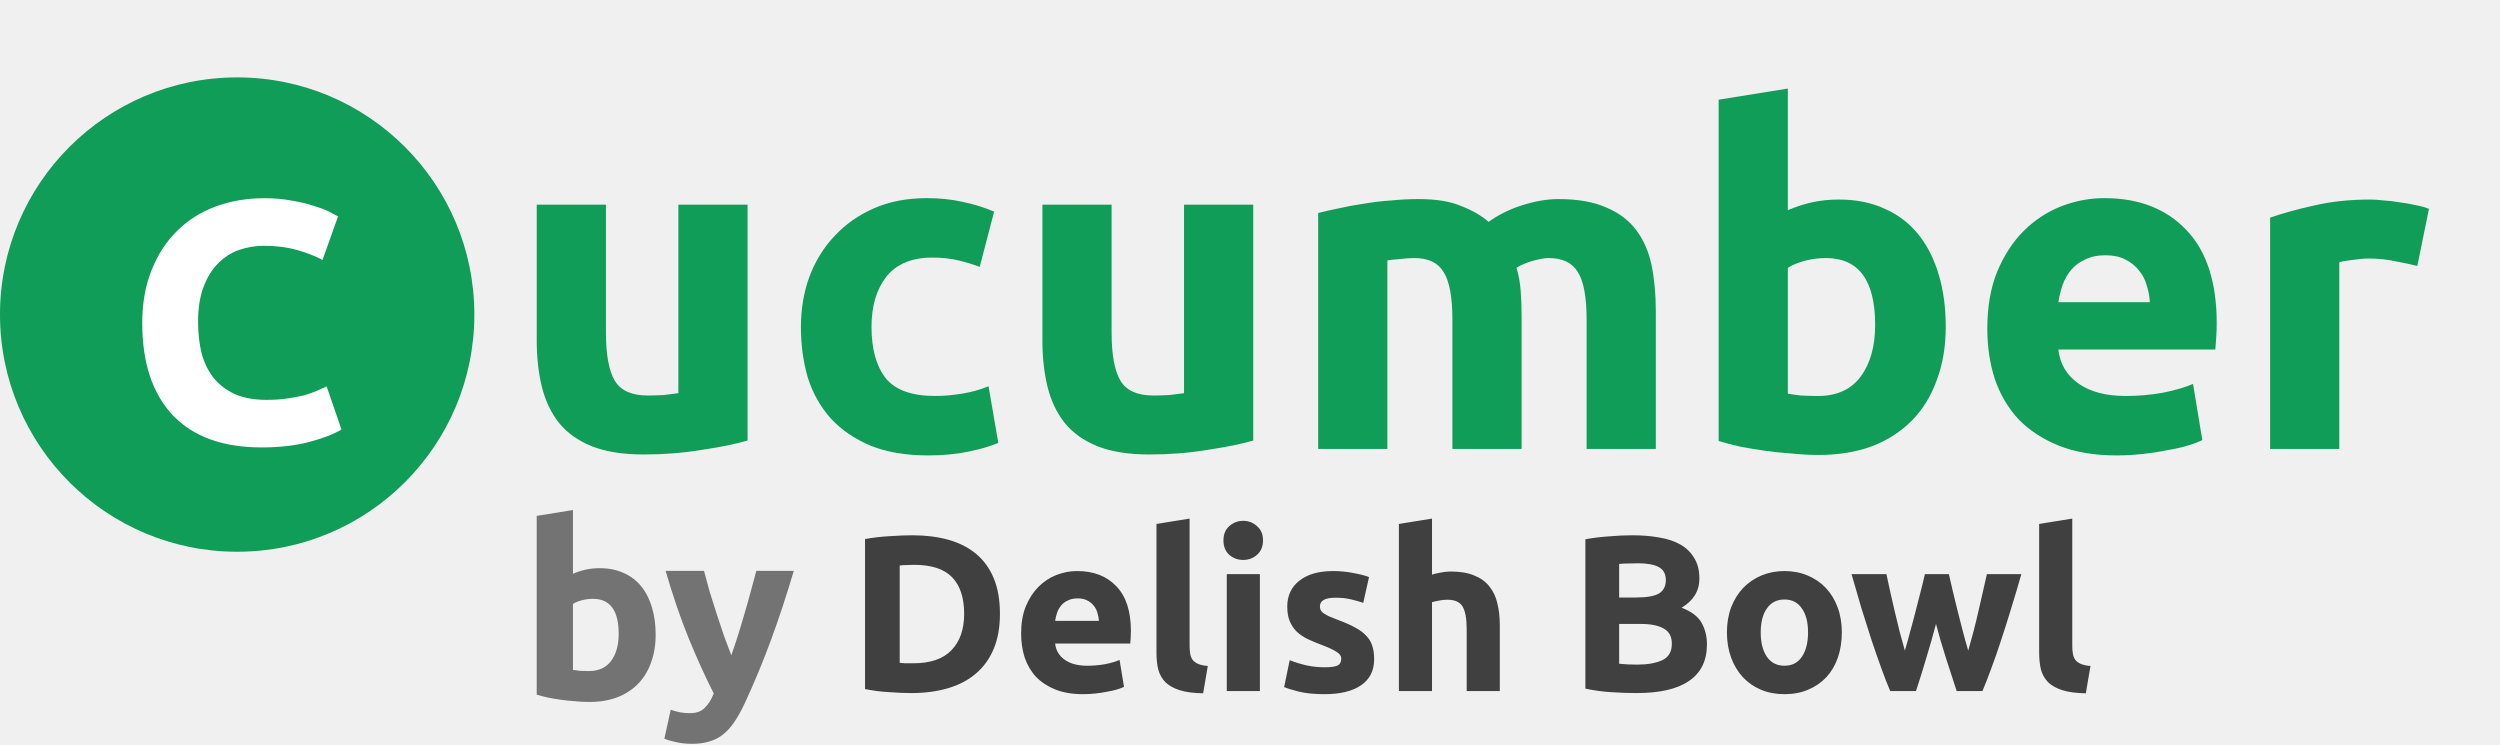
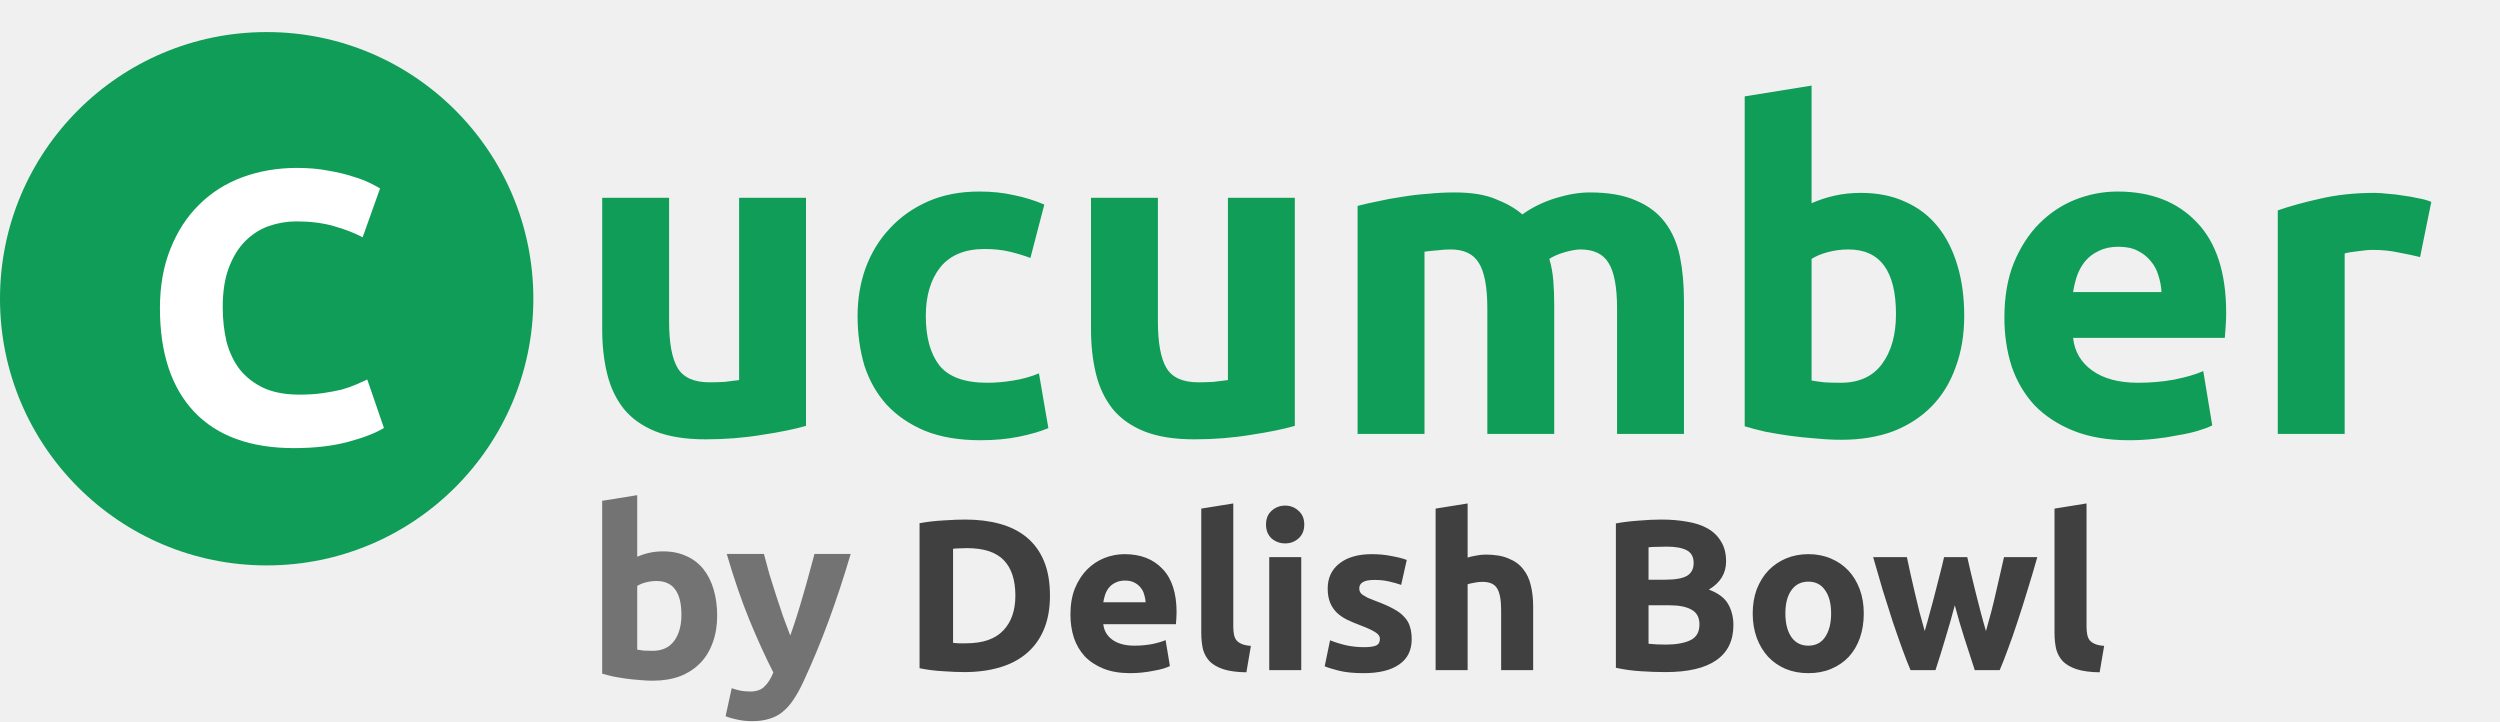
- <svg xmlns="http://www.w3.org/2000/svg" width="2261" height="673" viewBox="0 0 2261 673" fill="none">
-   <path d="M429 284.5C429 402.965 332.965 499 214.5 499C96.035 499 0 402.965 0 284.5C0 166.035 96.035 70 214.5 70C332.965 70 429 166.035 429 284.5Z" fill="#0F9D58" />
-   <path d="M236.505 404.65C201.384 404.65 174.575 394.882 156.079 375.347C137.791 355.812 128.647 328.068 128.647 292.115C128.647 274.243 131.452 258.344 137.063 244.42C142.675 230.289 150.364 218.443 160.131 208.883C169.899 199.116 181.537 191.738 195.045 186.75C208.553 181.763 223.205 179.269 238.999 179.269C248.143 179.269 256.456 179.996 263.938 181.451C271.419 182.698 277.965 184.257 283.577 186.127C289.188 187.789 293.864 189.556 297.604 191.426C301.345 193.297 304.047 194.751 305.709 195.791L291.682 235.069C285.031 231.536 277.238 228.522 268.302 226.028C259.573 223.534 249.598 222.288 238.376 222.288C230.894 222.288 223.517 223.534 216.243 226.028C209.177 228.522 202.838 232.575 197.227 238.186C191.824 243.589 187.46 250.655 184.135 259.383C180.81 268.112 179.147 278.711 179.147 291.18C179.147 301.155 180.186 310.507 182.264 319.236C184.55 327.756 188.083 335.134 192.863 341.368C197.851 347.603 204.293 352.591 212.19 356.332C220.087 359.864 229.647 361.631 240.87 361.631C247.935 361.631 254.274 361.215 259.885 360.384C265.496 359.553 270.484 358.618 274.848 357.578C279.212 356.332 283.057 354.981 286.382 353.526C289.707 352.071 292.721 350.72 295.422 349.473L308.827 388.44C301.969 392.596 292.305 396.337 279.836 399.662C267.367 402.987 252.923 404.65 236.505 404.65Z" fill="white" />
-   <path d="M676.103 398.44C665.463 401.52 651.743 404.32 634.943 406.84C618.143 409.64 600.503 411.04 582.023 411.04C563.263 411.04 547.583 408.52 534.983 403.48C522.663 398.44 512.863 391.44 505.583 382.48C498.303 373.24 493.123 362.32 490.043 349.72C486.963 337.12 485.423 323.26 485.423 308.14V185.08H548.003V300.58C548.003 320.74 550.663 335.3 555.983 344.26C561.303 353.22 571.243 357.7 585.803 357.7C590.283 357.7 595.043 357.56 600.083 357.28C605.123 356.72 609.603 356.16 613.523 355.6V185.08H676.103V398.44ZM724.347 295.54C724.347 279.58 726.867 264.6 731.907 250.6C737.227 236.32 744.787 224 754.587 213.64C764.387 203 776.287 194.6 790.287 188.44C804.287 182.28 820.247 179.2 838.167 179.2C849.927 179.2 860.707 180.32 870.507 182.56C880.307 184.52 889.827 187.46 899.067 191.38L886.047 241.36C880.167 239.12 873.727 237.16 866.727 235.48C859.727 233.8 851.887 232.96 843.207 232.96C824.727 232.96 810.867 238.7 801.627 250.18C792.667 261.66 788.187 276.78 788.187 295.54C788.187 315.42 792.387 330.82 800.787 341.74C809.467 352.66 824.447 358.12 845.727 358.12C853.287 358.12 861.407 357.42 870.087 356.02C878.767 354.62 886.747 352.38 894.027 349.3L902.847 400.54C895.567 403.62 886.467 406.28 875.547 408.52C864.627 410.76 852.587 411.88 839.427 411.88C819.267 411.88 801.907 408.94 787.347 403.06C772.787 396.9 760.747 388.64 751.227 378.28C741.987 367.92 735.127 355.74 730.647 341.74C726.447 327.46 724.347 312.06 724.347 295.54ZM1133.43 398.44C1122.79 401.52 1109.07 404.32 1092.27 406.84C1075.47 409.64 1057.83 411.04 1039.35 411.04C1020.59 411.04 1004.91 408.52 992.307 403.48C979.987 398.44 970.187 391.44 962.907 382.48C955.627 373.24 950.447 362.32 947.367 349.72C944.287 337.12 942.747 323.26 942.747 308.14V185.08H1005.33V300.58C1005.33 320.74 1007.99 335.3 1013.31 344.26C1018.63 353.22 1028.57 357.7 1043.13 357.7C1047.61 357.7 1052.37 357.56 1057.41 357.28C1062.45 356.72 1066.93 356.16 1070.85 355.6V185.08H1133.43V398.44ZM1313.55 288.82C1313.55 268.66 1310.89 254.38 1305.57 245.98C1300.53 237.58 1291.71 233.38 1279.11 233.38C1275.19 233.38 1271.13 233.66 1266.93 234.22C1262.73 234.5 1258.67 234.92 1254.75 235.48V406H1192.17V192.64C1197.49 191.24 1203.65 189.84 1210.65 188.44C1217.93 186.76 1225.49 185.36 1233.33 184.24C1241.45 182.84 1249.71 181.86 1258.11 181.3C1266.51 180.46 1274.77 180.04 1282.89 180.04C1298.85 180.04 1311.73 182.14 1321.53 186.34C1331.61 190.26 1339.87 195.02 1346.31 200.62C1355.27 194.18 1365.49 189.14 1376.97 185.5C1388.73 181.86 1399.51 180.04 1409.31 180.04C1426.95 180.04 1441.37 182.56 1452.57 187.6C1464.05 192.36 1473.15 199.22 1479.87 208.18C1486.59 217.14 1491.21 227.78 1493.73 240.1C1496.25 252.42 1497.51 266.14 1497.51 281.26V406H1434.93V288.82C1434.93 268.66 1432.27 254.38 1426.95 245.98C1421.91 237.58 1413.09 233.38 1400.49 233.38C1397.13 233.38 1392.37 234.22 1386.21 235.9C1380.33 237.58 1375.43 239.68 1371.51 242.2C1373.47 248.64 1374.73 255.5 1375.29 262.78C1375.85 269.78 1376.13 277.34 1376.13 285.46V406H1313.55V288.82ZM1695.88 293.86C1695.88 253.54 1681.04 233.38 1651.36 233.38C1644.92 233.38 1638.48 234.22 1632.04 235.9C1625.88 237.58 1620.84 239.68 1616.92 242.2V356.02C1620 356.58 1623.92 357.14 1628.68 357.7C1633.44 357.98 1638.62 358.12 1644.22 358.12C1661.3 358.12 1674.18 352.24 1682.86 340.48C1691.54 328.72 1695.88 313.18 1695.88 293.86ZM1759.72 295.54C1759.72 313.18 1757.06 329.14 1751.74 343.42C1746.7 357.7 1739.28 369.88 1729.48 379.96C1719.68 390.04 1707.64 397.88 1693.36 403.48C1679.08 408.8 1662.84 411.46 1644.64 411.46C1637.08 411.46 1629.1 411.04 1620.7 410.2C1612.58 409.64 1604.46 408.8 1596.34 407.68C1588.5 406.56 1580.94 405.3 1573.66 403.9C1566.38 402.22 1559.94 400.54 1554.34 398.86V90.16L1616.92 80.08V190.12C1623.92 187.04 1631.2 184.66 1638.76 182.98C1646.32 181.3 1654.44 180.46 1663.12 180.46C1678.8 180.46 1692.66 183.26 1704.7 188.86C1716.74 194.18 1726.82 201.88 1734.94 211.96C1743.06 222.04 1749.22 234.22 1753.42 248.5C1757.62 262.5 1759.72 278.18 1759.72 295.54ZM1797.32 297.22C1797.32 277.62 1800.26 260.54 1806.14 245.98C1812.3 231.14 1820.28 218.82 1830.08 209.02C1839.88 199.22 1851.08 191.8 1863.68 186.76C1876.56 181.72 1889.72 179.2 1903.16 179.2C1934.52 179.2 1959.3 188.86 1977.5 208.18C1995.7 227.22 2004.8 255.36 2004.8 292.6C2004.8 296.24 2004.66 300.3 2004.38 304.78C2004.1 308.98 2003.82 312.76 2003.54 316.12H1861.58C1862.98 329 1869 339.22 1879.64 346.78C1890.28 354.34 1904.56 358.12 1922.48 358.12C1933.96 358.12 1945.16 357.14 1956.08 355.18C1967.28 352.94 1976.38 350.28 1983.38 347.2L1991.78 398.02C1988.42 399.7 1983.94 401.38 1978.34 403.06C1972.74 404.74 1966.44 406.14 1959.44 407.26C1952.72 408.66 1945.44 409.78 1937.6 410.62C1929.76 411.46 1921.92 411.88 1914.08 411.88C1894.2 411.88 1876.84 408.94 1862 403.06C1847.44 397.18 1835.26 389.2 1825.46 379.12C1815.94 368.76 1808.8 356.58 1804.04 342.58C1799.56 328.58 1797.32 313.46 1797.32 297.22ZM1944.32 273.28C1944.04 267.96 1943.06 262.78 1941.38 257.74C1939.98 252.7 1937.6 248.22 1934.24 244.3C1931.16 240.38 1927.1 237.16 1922.06 234.64C1917.3 232.12 1911.28 230.86 1904 230.86C1897 230.86 1890.98 232.12 1885.94 234.64C1880.9 236.88 1876.7 239.96 1873.34 243.88C1869.98 247.8 1867.32 252.42 1865.36 257.74C1863.68 262.78 1862.42 267.96 1861.58 273.28H1944.32ZM2186.23 240.52C2180.63 239.12 2174.05 237.72 2166.49 236.32C2158.93 234.64 2150.81 233.8 2142.13 233.8C2138.21 233.8 2133.45 234.22 2127.85 235.06C2122.53 235.62 2118.47 236.32 2115.67 237.16V406H2053.09V196.84C2064.29 192.92 2077.45 189.28 2092.57 185.92C2107.97 182.28 2125.05 180.46 2143.81 180.46C2147.17 180.46 2151.23 180.74 2155.99 181.3C2160.75 181.58 2165.51 182.14 2170.27 182.98C2175.03 183.54 2179.79 184.38 2184.55 185.5C2189.31 186.34 2193.37 187.46 2196.73 188.86L2186.23 240.52Z" fill="#0F9D58" />
-   <path d="M559.54 573.26C559.54 552.14 551.767 541.58 536.22 541.58C532.847 541.58 529.473 542.02 526.1 542.9C522.873 543.78 520.233 544.88 518.18 546.2V605.82C519.793 606.113 521.847 606.407 524.34 606.7C526.833 606.847 529.547 606.92 532.48 606.92C541.427 606.92 548.173 603.84 552.72 597.68C557.267 591.52 559.54 583.38 559.54 573.26ZM592.98 574.14C592.98 583.38 591.587 591.74 588.8 599.22C586.16 606.7 582.273 613.08 577.14 618.36C572.007 623.64 565.7 627.747 558.22 630.68C550.74 633.467 542.233 634.86 532.7 634.86C528.74 634.86 524.56 634.64 520.16 634.2C515.907 633.907 511.653 633.467 507.4 632.88C503.293 632.293 499.333 631.633 495.52 630.9C491.707 630.02 488.333 629.14 485.4 628.26V466.56L518.18 461.28V518.92C521.847 517.307 525.66 516.06 529.62 515.18C533.58 514.3 537.833 513.86 542.38 513.86C550.593 513.86 557.853 515.327 564.16 518.26C570.467 521.047 575.747 525.08 580 530.36C584.253 535.64 587.48 542.02 589.68 549.5C591.88 556.833 592.98 565.047 592.98 574.14ZM717.906 516.28C711.306 538.573 704.412 559.473 697.226 578.98C690.039 598.487 682.192 617.407 673.686 635.74C670.606 642.34 667.526 647.913 664.446 652.46C661.366 657.153 657.992 660.967 654.326 663.9C650.659 666.98 646.479 669.18 641.786 670.5C637.239 671.967 631.886 672.7 625.726 672.7C620.592 672.7 615.826 672.187 611.426 671.16C607.172 670.28 603.652 669.253 600.866 668.08L606.586 641.9C609.959 643.073 612.966 643.88 615.606 644.32C618.246 644.76 621.032 644.98 623.966 644.98C629.832 644.98 634.306 643.367 637.386 640.14C640.612 637.06 643.326 632.733 645.526 627.16C638.046 612.493 630.566 596.067 623.086 577.88C615.606 559.547 608.566 539.013 601.966 516.28H636.726C638.192 522 639.879 528.233 641.786 534.98C643.839 541.58 645.966 548.327 648.166 555.22C650.366 561.967 652.566 568.567 654.766 575.02C657.112 581.473 659.312 587.34 661.366 592.62C663.272 587.34 665.252 581.473 667.306 575.02C669.359 568.567 671.339 561.967 673.246 555.22C675.299 548.327 677.206 541.58 678.966 534.98C680.872 528.233 682.559 522 684.026 516.28H717.906Z" fill="#737373" />
-   <path d="M813.694 599.473C815.168 599.607 816.843 599.741 818.719 599.875C820.729 599.875 823.074 599.875 825.754 599.875C841.432 599.875 853.023 595.922 860.527 588.016C868.165 580.11 871.984 569.189 871.984 555.253C871.984 540.647 868.366 529.592 861.13 522.088C853.894 514.584 842.437 510.832 826.759 510.832C824.615 510.832 822.404 510.899 820.126 511.033C817.848 511.033 815.704 511.167 813.694 511.435V599.473ZM904.345 555.253C904.345 567.313 902.469 577.832 898.717 586.81C894.965 595.788 889.605 603.225 882.637 609.121C875.803 615.017 867.428 619.439 857.512 622.387C847.596 625.335 836.474 626.809 824.146 626.809C818.518 626.809 811.952 626.541 804.448 626.005C796.944 625.603 789.574 624.665 782.338 623.191V487.516C789.574 486.176 797.078 485.305 804.85 484.903C812.756 484.367 819.523 484.099 825.151 484.099C837.077 484.099 847.864 485.439 857.512 488.119C867.294 490.799 875.669 495.02 882.637 500.782C889.605 506.544 894.965 513.914 898.717 522.892C902.469 531.87 904.345 542.657 904.345 555.253ZM923.501 572.941C923.501 563.561 924.908 555.387 927.722 548.419C930.67 541.317 934.489 535.421 939.179 530.731C943.869 526.041 949.229 522.49 955.259 520.078C961.423 517.666 967.721 516.46 974.153 516.46C989.161 516.46 1001.02 521.083 1009.73 530.329C1018.44 539.441 1022.8 552.908 1022.8 570.73C1022.8 572.472 1022.73 574.415 1022.59 576.559C1022.46 578.569 1022.33 580.378 1022.19 581.986H954.254C954.924 588.15 957.805 593.041 962.897 596.659C967.989 600.277 974.823 602.086 983.399 602.086C988.893 602.086 994.253 601.617 999.479 600.679C1004.84 599.607 1009.19 598.334 1012.54 596.86L1016.56 621.181C1014.96 621.985 1012.81 622.789 1010.13 623.593C1007.45 624.397 1004.44 625.067 1001.09 625.603C997.871 626.273 994.387 626.809 990.635 627.211C986.883 627.613 983.131 627.814 979.379 627.814C969.865 627.814 961.557 626.407 954.455 623.593C947.487 620.779 941.658 616.96 936.968 612.136C932.412 607.178 928.995 601.349 926.717 594.649C924.573 587.949 923.501 580.713 923.501 572.941ZM993.851 561.484C993.717 558.938 993.248 556.459 992.444 554.047C991.774 551.635 990.635 549.491 989.027 547.615C987.553 545.739 985.61 544.198 983.198 542.992C980.92 541.786 978.039 541.183 974.555 541.183C971.205 541.183 968.324 541.786 965.912 542.992C963.5 544.064 961.49 545.538 959.882 547.414C958.274 549.29 957.001 551.501 956.063 554.047C955.259 556.459 954.656 558.938 954.254 561.484H993.851ZM1088.12 627.01C1079.41 626.876 1072.3 625.938 1066.81 624.196C1061.45 622.454 1057.16 620.042 1053.95 616.96C1050.86 613.744 1048.72 609.925 1047.51 605.503C1046.44 600.947 1045.91 595.855 1045.91 590.227V473.848L1075.86 469.024V584.197C1075.86 586.877 1076.06 589.289 1076.46 591.433C1076.86 593.577 1077.6 595.386 1078.67 596.86C1079.88 598.334 1081.55 599.54 1083.69 600.478C1085.84 601.416 1088.72 602.019 1092.34 602.287L1088.12 627.01ZM1139.45 625H1109.5V519.274H1139.45V625ZM1142.27 488.722C1142.27 494.216 1140.46 498.571 1136.84 501.787C1133.36 504.869 1129.2 506.41 1124.38 506.41C1119.55 506.41 1115.33 504.869 1111.72 501.787C1108.23 498.571 1106.49 494.216 1106.49 488.722C1106.49 483.228 1108.23 478.94 1111.72 475.858C1115.33 472.642 1119.55 471.034 1124.38 471.034C1129.2 471.034 1133.36 472.642 1136.84 475.858C1140.46 478.94 1142.27 483.228 1142.27 488.722ZM1197.96 603.493C1203.45 603.493 1207.34 602.957 1209.62 601.885C1211.89 600.813 1213.03 598.736 1213.03 595.654C1213.03 593.242 1211.56 591.165 1208.61 589.423C1205.66 587.547 1201.17 585.47 1195.14 583.192C1190.45 581.45 1186.17 579.641 1182.28 577.765C1178.53 575.889 1175.31 573.678 1172.63 571.132C1169.95 568.452 1167.87 565.303 1166.4 561.685C1164.93 558.067 1164.19 553.712 1164.19 548.62C1164.19 538.704 1167.87 530.865 1175.24 525.103C1182.61 519.341 1192.73 516.46 1205.6 516.46C1212.03 516.46 1218.19 517.063 1224.09 518.269C1229.98 519.341 1234.67 520.547 1238.16 521.887L1232.93 545.203C1229.45 543.997 1225.63 542.925 1221.47 541.987C1217.45 541.049 1212.9 540.58 1207.81 540.58C1198.43 540.58 1193.74 543.193 1193.74 548.419C1193.74 549.625 1193.94 550.697 1194.34 551.635C1194.74 552.573 1195.55 553.511 1196.75 554.449C1197.96 555.253 1199.57 556.191 1201.58 557.263C1203.72 558.201 1206.4 559.273 1209.62 560.479C1216.18 562.891 1221.61 565.303 1225.9 567.715C1230.18 569.993 1233.53 572.539 1235.95 575.353C1238.49 578.033 1240.23 581.048 1241.17 584.398C1242.24 587.748 1242.78 591.634 1242.78 596.056C1242.78 606.508 1238.83 614.414 1230.92 619.774C1223.15 625.134 1212.09 627.814 1197.76 627.814C1188.38 627.814 1180.54 627.01 1174.24 625.402C1168.08 623.794 1163.79 622.454 1161.38 621.382L1166.4 597.061C1171.49 599.071 1176.72 600.679 1182.08 601.885C1187.44 602.957 1192.73 603.493 1197.96 603.493ZM1265.16 625V473.848L1295.11 469.024V519.676C1297.12 519.006 1299.67 518.403 1302.75 517.867C1305.96 517.197 1309.05 516.862 1311.99 516.862C1320.57 516.862 1327.67 518.068 1333.3 520.48C1339.06 522.758 1343.62 526.041 1346.97 530.329C1350.45 534.617 1352.86 539.709 1354.2 545.605C1355.68 551.501 1356.42 558.067 1356.42 565.303V625H1326.47V568.921C1326.47 559.273 1325.19 552.439 1322.65 548.419C1320.24 544.399 1315.68 542.389 1308.98 542.389C1306.3 542.389 1303.75 542.657 1301.34 543.193C1299.06 543.595 1296.99 544.064 1295.11 544.6V625H1265.16ZM1480.25 626.809C1472.61 626.809 1464.98 626.541 1457.34 626.005C1449.83 625.603 1442 624.531 1433.82 622.789V487.717C1440.25 486.511 1447.29 485.64 1454.93 485.104C1462.56 484.434 1469.67 484.099 1476.23 484.099C1485.08 484.099 1493.18 484.769 1500.55 486.109C1508.06 487.315 1514.49 489.459 1519.85 492.541C1525.21 495.623 1529.36 499.71 1532.31 504.802C1535.39 509.76 1536.93 515.924 1536.93 523.294C1536.93 534.416 1531.57 543.193 1520.85 549.625C1529.7 552.975 1535.73 557.531 1538.94 563.293C1542.16 569.055 1543.77 575.554 1543.77 582.79C1543.77 597.396 1538.41 608.384 1527.69 615.754C1517.1 623.124 1501.29 626.809 1480.25 626.809ZM1464.37 564.298V600.277C1466.65 600.545 1469.13 600.746 1471.81 600.88C1474.49 601.014 1477.44 601.081 1480.65 601.081C1490.03 601.081 1497.61 599.741 1503.37 597.061C1509.13 594.381 1512.01 589.423 1512.01 582.187C1512.01 575.755 1509.6 571.199 1504.77 568.519C1499.95 565.705 1493.05 564.298 1484.07 564.298H1464.37ZM1464.37 540.379H1479.65C1489.3 540.379 1496.2 539.173 1500.35 536.761C1504.51 534.215 1506.58 530.195 1506.58 524.701C1506.58 519.073 1504.44 515.12 1500.15 512.842C1495.86 510.564 1489.57 509.425 1481.26 509.425C1478.58 509.425 1475.7 509.492 1472.61 509.626C1469.53 509.626 1466.79 509.76 1464.37 510.028V540.379ZM1665.75 571.936C1665.75 580.244 1664.54 587.882 1662.13 594.85C1659.72 601.684 1656.24 607.58 1651.68 612.538C1647.12 617.362 1641.63 621.114 1635.2 623.794C1628.9 626.474 1621.8 627.814 1613.89 627.814C1606.12 627.814 1599.02 626.474 1592.59 623.794C1586.29 621.114 1580.86 617.362 1576.31 612.538C1571.75 607.58 1568.2 601.684 1565.65 594.85C1563.11 587.882 1561.83 580.244 1561.83 571.936C1561.83 563.628 1563.11 556.057 1565.65 549.223C1568.33 542.389 1571.95 536.56 1576.51 531.736C1581.2 526.912 1586.69 523.16 1592.99 520.48C1599.42 517.8 1606.39 516.46 1613.89 516.46C1621.53 516.46 1628.5 517.8 1634.8 520.48C1641.23 523.16 1646.72 526.912 1651.28 531.736C1655.83 536.56 1659.39 542.389 1661.93 549.223C1664.48 556.057 1665.75 563.628 1665.75 571.936ZM1635.2 571.936C1635.2 562.69 1633.32 555.454 1629.57 550.228C1625.95 544.868 1620.73 542.188 1613.89 542.188C1607.06 542.188 1601.77 544.868 1598.01 550.228C1594.26 555.454 1592.39 562.69 1592.39 571.936C1592.39 581.182 1594.26 588.552 1598.01 594.046C1601.77 599.406 1607.06 602.086 1613.89 602.086C1620.73 602.086 1625.95 599.406 1629.57 594.046C1633.32 588.552 1635.2 581.182 1635.2 571.936ZM1750.91 564.298C1748.23 574.482 1745.35 584.599 1742.27 594.649C1739.32 604.699 1736.17 614.816 1732.82 625H1709.51C1707.1 619.372 1704.48 612.672 1701.67 604.9C1698.86 597.128 1695.91 588.686 1692.83 579.574C1689.88 570.328 1686.8 560.613 1683.58 550.429C1680.5 540.111 1677.48 529.726 1674.53 519.274H1706.09C1707.16 524.098 1708.3 529.391 1709.51 535.153C1710.85 540.781 1712.19 546.61 1713.53 552.64C1715 558.67 1716.48 564.767 1717.95 570.931C1719.56 576.961 1721.17 582.79 1722.77 588.418C1724.52 582.522 1726.19 576.492 1727.8 570.328C1729.54 564.164 1731.15 558.134 1732.62 552.238C1734.23 546.208 1735.71 540.446 1737.05 534.952C1738.52 529.324 1739.79 524.098 1740.86 519.274H1762.57C1763.64 524.098 1764.85 529.324 1766.19 534.952C1767.53 540.446 1768.94 546.208 1770.41 552.238C1771.89 558.134 1773.43 564.164 1775.03 570.328C1776.64 576.492 1778.32 582.522 1780.06 588.418C1781.67 582.79 1783.28 576.961 1784.88 570.931C1786.49 564.767 1787.97 558.67 1789.31 552.64C1790.78 546.61 1792.12 540.781 1793.33 535.153C1794.67 529.391 1795.87 524.098 1796.94 519.274H1828.1C1825.15 529.726 1822.07 540.111 1818.85 550.429C1815.77 560.613 1812.69 570.328 1809.61 579.574C1806.66 588.686 1803.71 597.128 1800.76 604.9C1797.95 612.672 1795.34 619.372 1792.92 625H1769.61C1766.26 614.816 1762.97 604.699 1759.76 594.649C1756.54 584.599 1753.59 574.482 1750.91 564.298ZM1886.42 627.01C1877.71 626.876 1870.61 625.938 1865.12 624.196C1859.76 622.454 1855.47 620.042 1852.25 616.96C1849.17 613.744 1847.03 609.925 1845.82 605.503C1844.75 600.947 1844.21 595.855 1844.21 590.227V473.848L1874.16 469.024V584.197C1874.16 586.877 1874.36 589.289 1874.77 591.433C1875.17 593.577 1875.91 595.386 1876.98 596.86C1878.18 598.334 1879.86 599.54 1882 600.478C1884.15 601.416 1887.03 602.019 1890.65 602.287L1886.42 627.01Z" fill="#404040" />
+ <svg xmlns="http://www.w3.org/2000/svg" width="2339" height="675" viewBox="0 0 2339 675" fill="none">
+   <path d="M499 279.5C499 417.295 387.295 529 249.5 529C111.705 529 0 417.295 0 279.5C0 141.705 111.705 30 249.5 30C387.295 30 499 141.705 499 279.5Z" fill="#0F9D58" />
+   <path d="M275.096 419.255C234.243 419.255 203.06 407.893 181.546 385.171C160.274 362.448 149.638 330.177 149.638 288.358C149.638 267.569 152.901 249.077 159.428 232.881C165.955 216.443 174.899 202.664 186.26 191.545C197.621 180.183 211.158 171.602 226.871 165.8C242.583 159.999 259.625 157.098 277.997 157.098C288.633 157.098 298.302 157.944 307.004 159.636C315.707 161.087 323.321 162.9 329.848 165.075C336.374 167.009 341.813 169.064 346.165 171.239C350.516 173.415 353.658 175.107 355.592 176.316L339.275 222.003C331.54 217.893 322.475 214.388 312.081 211.488C301.928 208.587 290.325 207.136 277.271 207.136C268.569 207.136 259.988 208.587 251.527 211.488C243.308 214.388 235.936 219.102 229.409 225.629C223.124 231.914 218.048 240.133 214.18 250.285C210.312 260.438 208.378 272.766 208.378 287.27C208.378 298.873 209.587 309.751 212.004 319.903C214.663 329.814 218.773 338.396 224.333 345.648C230.134 352.9 237.628 358.701 246.813 363.052C255.999 367.162 267.119 369.216 280.172 369.216C288.391 369.216 295.764 368.733 302.291 367.766C308.817 366.799 314.619 365.711 319.695 364.503C324.771 363.052 329.243 361.481 333.111 359.789C336.979 358.097 340.484 356.526 343.626 355.075L359.218 400.4C351.241 405.234 340 409.585 325.497 413.453C310.993 417.321 294.193 419.255 275.096 419.255Z" fill="white" />
+   <path d="M754.103 398.44C743.463 401.52 729.743 404.32 712.943 406.84C696.143 409.64 678.503 411.04 660.023 411.04C641.263 411.04 625.583 408.52 612.983 403.48C600.663 398.44 590.863 391.44 583.583 382.48C576.303 373.24 571.123 362.32 568.043 349.72C564.963 337.12 563.423 323.26 563.423 308.14V185.08H626.003V300.58C626.003 320.74 628.663 335.3 633.983 344.26C639.303 353.22 649.243 357.7 663.803 357.7C668.283 357.7 673.043 357.56 678.083 357.28C683.123 356.72 687.603 356.16 691.523 355.6V185.08H754.103V398.44ZM802.347 295.54C802.347 279.58 804.867 264.6 809.907 250.6C815.227 236.32 822.787 224 832.587 213.64C842.387 203 854.287 194.6 868.287 188.44C882.287 182.28 898.247 179.2 916.167 179.2C927.927 179.2 938.707 180.32 948.507 182.56C958.307 184.52 967.827 187.46 977.067 191.38L964.047 241.36C958.167 239.12 951.727 237.16 944.727 235.48C937.727 233.8 929.887 232.96 921.207 232.96C902.727 232.96 888.867 238.7 879.627 250.18C870.667 261.66 866.187 276.78 866.187 295.54C866.187 315.42 870.387 330.82 878.787 341.74C887.467 352.66 902.447 358.12 923.727 358.12C931.287 358.12 939.407 357.42 948.087 356.02C956.767 354.62 964.747 352.38 972.027 349.3L980.847 400.54C973.567 403.62 964.467 406.28 953.547 408.52C942.627 410.76 930.587 411.88 917.427 411.88C897.267 411.88 879.907 408.94 865.347 403.06C850.787 396.9 838.747 388.64 829.227 378.28C819.987 367.92 813.127 355.74 808.647 341.74C804.447 327.46 802.347 312.06 802.347 295.54ZM1211.43 398.44C1200.79 401.52 1187.07 404.32 1170.27 406.84C1153.47 409.64 1135.83 411.04 1117.35 411.04C1098.59 411.04 1082.91 408.52 1070.31 403.48C1057.99 398.44 1048.19 391.44 1040.91 382.48C1033.63 373.24 1028.45 362.32 1025.37 349.72C1022.29 337.12 1020.75 323.26 1020.75 308.14V185.08H1083.33V300.58C1083.33 320.74 1085.99 335.3 1091.31 344.26C1096.63 353.22 1106.57 357.7 1121.13 357.7C1125.61 357.7 1130.37 357.56 1135.41 357.28C1140.45 356.72 1144.93 356.16 1148.85 355.6V185.08H1211.43V398.44ZM1391.55 288.82C1391.55 268.66 1388.89 254.38 1383.57 245.98C1378.53 237.58 1369.71 233.38 1357.11 233.38C1353.19 233.38 1349.13 233.66 1344.93 234.22C1340.73 234.5 1336.67 234.92 1332.75 235.48V406H1270.17V192.64C1275.49 191.24 1281.65 189.84 1288.65 188.44C1295.93 186.76 1303.49 185.36 1311.33 184.24C1319.45 182.84 1327.71 181.86 1336.11 181.3C1344.51 180.46 1352.77 180.04 1360.89 180.04C1376.85 180.04 1389.73 182.14 1399.53 186.34C1409.61 190.26 1417.87 195.02 1424.31 200.62C1433.27 194.18 1443.49 189.14 1454.97 185.5C1466.73 181.86 1477.51 180.04 1487.31 180.04C1504.95 180.04 1519.37 182.56 1530.57 187.6C1542.05 192.36 1551.15 199.22 1557.87 208.18C1564.59 217.14 1569.21 227.78 1571.73 240.1C1574.25 252.42 1575.51 266.14 1575.51 281.26V406H1512.93V288.82C1512.93 268.66 1510.27 254.38 1504.95 245.98C1499.91 237.58 1491.09 233.38 1478.49 233.38C1475.13 233.38 1470.37 234.22 1464.21 235.9C1458.33 237.58 1453.43 239.68 1449.51 242.2C1451.47 248.64 1452.73 255.5 1453.29 262.78C1453.85 269.78 1454.13 277.34 1454.13 285.46V406H1391.55V288.82ZM1773.88 293.86C1773.88 253.54 1759.04 233.38 1729.36 233.38C1722.92 233.38 1716.48 234.22 1710.04 235.9C1703.88 237.58 1698.84 239.68 1694.92 242.2V356.02C1698 356.58 1701.92 357.14 1706.68 357.7C1711.44 357.98 1716.62 358.12 1722.22 358.12C1739.3 358.12 1752.18 352.24 1760.86 340.48C1769.54 328.72 1773.88 313.18 1773.88 293.86ZM1837.72 295.54C1837.72 313.18 1835.06 329.14 1829.74 343.42C1824.7 357.7 1817.28 369.88 1807.48 379.96C1797.68 390.04 1785.64 397.88 1771.36 403.48C1757.08 408.8 1740.84 411.46 1722.64 411.46C1715.08 411.46 1707.1 411.04 1698.7 410.2C1690.58 409.64 1682.46 408.8 1674.34 407.68C1666.5 406.56 1658.94 405.3 1651.66 403.9C1644.38 402.22 1637.94 400.54 1632.34 398.86V90.16L1694.92 80.08V190.12C1701.92 187.04 1709.2 184.66 1716.76 182.98C1724.32 181.3 1732.44 180.46 1741.12 180.46C1756.8 180.46 1770.66 183.26 1782.7 188.86C1794.74 194.18 1804.82 201.88 1812.94 211.96C1821.06 222.04 1827.22 234.22 1831.42 248.5C1835.62 262.5 1837.72 278.18 1837.72 295.54ZM1875.32 297.22C1875.32 277.62 1878.26 260.54 1884.14 245.98C1890.3 231.14 1898.28 218.82 1908.08 209.02C1917.88 199.22 1929.08 191.8 1941.68 186.76C1954.56 181.72 1967.72 179.2 1981.16 179.2C2012.52 179.2 2037.3 188.86 2055.5 208.18C2073.7 227.22 2082.8 255.36 2082.8 292.6C2082.8 296.24 2082.66 300.3 2082.38 304.78C2082.1 308.98 2081.82 312.76 2081.54 316.12H1939.58C1940.98 329 1947 339.22 1957.64 346.78C1968.28 354.34 1982.56 358.12 2000.48 358.12C2011.96 358.12 2023.16 357.14 2034.08 355.18C2045.28 352.94 2054.38 350.28 2061.38 347.2L2069.78 398.02C2066.42 399.7 2061.94 401.38 2056.34 403.06C2050.74 404.74 2044.44 406.14 2037.44 407.26C2030.72 408.66 2023.44 409.78 2015.6 410.62C2007.76 411.46 1999.92 411.88 1992.08 411.88C1972.2 411.88 1954.84 408.94 1940 403.06C1925.44 397.18 1913.26 389.2 1903.46 379.12C1893.94 368.76 1886.8 356.58 1882.04 342.58C1877.56 328.58 1875.32 313.46 1875.32 297.22ZM2022.32 273.28C2022.04 267.96 2021.06 262.78 2019.38 257.74C2017.98 252.7 2015.6 248.22 2012.24 244.3C2009.16 240.38 2005.1 237.16 2000.06 234.64C1995.3 232.12 1989.28 230.86 1982 230.86C1975 230.86 1968.98 232.12 1963.94 234.64C1958.9 236.88 1954.7 239.96 1951.34 243.88C1947.98 247.8 1945.32 252.42 1943.36 257.74C1941.68 262.78 1940.42 267.96 1939.58 273.28H2022.32ZM2264.23 240.52C2258.63 239.12 2252.05 237.72 2244.49 236.32C2236.93 234.64 2228.81 233.8 2220.13 233.8C2216.21 233.8 2211.45 234.22 2205.85 235.06C2200.53 235.62 2196.47 236.32 2193.67 237.16V406H2131.09V196.84C2142.29 192.92 2155.45 189.28 2170.57 185.92C2185.97 182.28 2203.05 180.46 2221.81 180.46C2225.17 180.46 2229.23 180.74 2233.99 181.3C2238.75 181.58 2243.51 182.14 2248.27 182.98C2253.03 183.54 2257.79 184.38 2262.55 185.5C2267.31 186.34 2271.37 187.46 2274.73 188.86L2264.23 240.52Z" fill="#0F9D58" />
+   <path d="M637.54 575.26C637.54 554.14 629.767 543.58 614.22 543.58C610.847 543.58 607.473 544.02 604.1 544.9C600.873 545.78 598.233 546.88 596.18 548.2V607.82C597.793 608.113 599.847 608.407 602.34 608.7C604.833 608.847 607.547 608.92 610.48 608.92C619.427 608.92 626.173 605.84 630.72 599.68C635.267 593.52 637.54 585.38 637.54 575.26ZM670.98 576.14C670.98 585.38 669.587 593.74 666.8 601.22C664.16 608.7 660.273 615.08 655.14 620.36C650.007 625.64 643.7 629.747 636.22 632.68C628.74 635.467 620.233 636.86 610.7 636.86C606.74 636.86 602.56 636.64 598.16 636.2C593.907 635.907 589.653 635.467 585.4 634.88C581.293 634.293 577.333 633.633 573.52 632.9C569.707 632.02 566.333 631.14 563.4 630.26V468.56L596.18 463.28V520.92C599.847 519.307 603.66 518.06 607.62 517.18C611.58 516.3 615.833 515.86 620.38 515.86C628.593 515.86 635.853 517.327 642.16 520.26C648.467 523.047 653.747 527.08 658 532.36C662.253 537.64 665.48 544.02 667.68 551.5C669.88 558.833 670.98 567.047 670.98 576.14ZM795.906 518.28C789.306 540.573 782.412 561.473 775.226 580.98C768.039 600.487 760.192 619.407 751.686 637.74C748.606 644.34 745.526 649.913 742.446 654.46C739.366 659.153 735.992 662.967 732.326 665.9C728.659 668.98 724.479 671.18 719.786 672.5C715.239 673.967 709.886 674.7 703.726 674.7C698.592 674.7 693.826 674.187 689.426 673.16C685.172 672.28 681.652 671.253 678.866 670.08L684.586 643.9C687.959 645.073 690.966 645.88 693.606 646.32C696.246 646.76 699.032 646.98 701.966 646.98C707.832 646.98 712.306 645.367 715.386 642.14C718.612 639.06 721.326 634.733 723.526 629.16C716.046 614.493 708.566 598.067 701.086 579.88C693.606 561.547 686.566 541.013 679.966 518.28H714.726C716.192 524 717.879 530.233 719.786 536.98C721.839 543.58 723.966 550.327 726.166 557.22C728.366 563.967 730.566 570.567 732.766 577.02C735.112 583.473 737.312 589.34 739.366 594.62C741.272 589.34 743.252 583.473 745.306 577.02C747.359 570.567 749.339 563.967 751.246 557.22C753.299 550.327 755.206 543.58 756.966 536.98C758.872 530.233 760.559 524 762.026 518.28H795.906Z" fill="#737373" />
+   <path d="M891.694 601.473C893.168 601.607 894.843 601.741 896.719 601.875C898.729 601.875 901.074 601.875 903.754 601.875C919.432 601.875 931.023 597.922 938.527 590.016C946.165 582.11 949.984 571.189 949.984 557.253C949.984 542.647 946.366 531.592 939.13 524.088C931.894 516.584 920.437 512.832 904.759 512.832C902.615 512.832 900.404 512.899 898.126 513.033C895.848 513.033 893.704 513.167 891.694 513.435V601.473ZM982.345 557.253C982.345 569.313 980.469 579.832 976.717 588.81C972.965 597.788 967.605 605.225 960.637 611.121C953.803 617.017 945.428 621.439 935.512 624.387C925.596 627.335 914.474 628.809 902.146 628.809C896.518 628.809 889.952 628.541 882.448 628.005C874.944 627.603 867.574 626.665 860.338 625.191V489.516C867.574 488.176 875.078 487.305 882.85 486.903C890.756 486.367 897.523 486.099 903.151 486.099C915.077 486.099 925.864 487.439 935.512 490.119C945.294 492.799 953.669 497.02 960.637 502.782C967.605 508.544 972.965 515.914 976.717 524.892C980.469 533.87 982.345 544.657 982.345 557.253ZM1001.5 574.941C1001.5 565.561 1002.91 557.387 1005.72 550.419C1008.67 543.317 1012.49 537.421 1017.18 532.731C1021.87 528.041 1027.23 524.49 1033.26 522.078C1039.42 519.666 1045.72 518.46 1052.15 518.46C1067.16 518.46 1079.02 523.083 1087.73 532.329C1096.44 541.441 1100.8 554.908 1100.8 572.73C1100.8 574.472 1100.73 576.415 1100.59 578.559C1100.46 580.569 1100.33 582.378 1100.19 583.986H1032.25C1032.92 590.15 1035.81 595.041 1040.9 598.659C1045.99 602.277 1052.82 604.086 1061.4 604.086C1066.89 604.086 1072.25 603.617 1077.48 602.679C1082.84 601.607 1087.19 600.334 1090.54 598.86L1094.56 623.181C1092.96 623.985 1090.81 624.789 1088.13 625.593C1085.45 626.397 1082.44 627.067 1079.09 627.603C1075.87 628.273 1072.39 628.809 1068.64 629.211C1064.88 629.613 1061.13 629.814 1057.38 629.814C1047.87 629.814 1039.56 628.407 1032.46 625.593C1025.49 622.779 1019.66 618.96 1014.97 614.136C1010.41 609.178 1007 603.349 1004.72 596.649C1002.57 589.949 1001.5 582.713 1001.5 574.941ZM1071.85 563.484C1071.72 560.938 1071.25 558.459 1070.44 556.047C1069.77 553.635 1068.64 551.491 1067.03 549.615C1065.55 547.739 1063.61 546.198 1061.2 544.992C1058.92 543.786 1056.04 543.183 1052.56 543.183C1049.21 543.183 1046.32 543.786 1043.91 544.992C1041.5 546.064 1039.49 547.538 1037.88 549.414C1036.27 551.29 1035 553.501 1034.06 556.047C1033.26 558.459 1032.66 560.938 1032.25 563.484H1071.85ZM1166.12 629.01C1157.41 628.876 1150.3 627.938 1144.81 626.196C1139.45 624.454 1135.16 622.042 1131.95 618.96C1128.86 615.744 1126.72 611.925 1125.51 607.503C1124.44 602.947 1123.91 597.855 1123.91 592.227V475.848L1153.86 471.024V586.197C1153.86 588.877 1154.06 591.289 1154.46 593.433C1154.86 595.577 1155.6 597.386 1156.67 598.86C1157.88 600.334 1159.55 601.54 1161.69 602.478C1163.84 603.416 1166.72 604.019 1170.34 604.287L1166.12 629.01ZM1217.45 627H1187.5V521.274H1217.45V627ZM1220.27 490.722C1220.27 496.216 1218.46 500.571 1214.84 503.787C1211.36 506.869 1207.2 508.41 1202.38 508.41C1197.55 508.41 1193.33 506.869 1189.72 503.787C1186.23 500.571 1184.49 496.216 1184.49 490.722C1184.49 485.228 1186.23 480.94 1189.72 477.858C1193.33 474.642 1197.55 473.034 1202.38 473.034C1207.2 473.034 1211.36 474.642 1214.84 477.858C1218.46 480.94 1220.27 485.228 1220.27 490.722ZM1275.96 605.493C1281.45 605.493 1285.34 604.957 1287.62 603.885C1289.89 602.813 1291.03 600.736 1291.03 597.654C1291.03 595.242 1289.56 593.165 1286.61 591.423C1283.66 589.547 1279.17 587.47 1273.14 585.192C1268.45 583.45 1264.17 581.641 1260.28 579.765C1256.53 577.889 1253.31 575.678 1250.63 573.132C1247.95 570.452 1245.87 567.303 1244.4 563.685C1242.93 560.067 1242.19 555.712 1242.19 550.62C1242.19 540.704 1245.87 532.865 1253.24 527.103C1260.61 521.341 1270.73 518.46 1283.6 518.46C1290.03 518.46 1296.19 519.063 1302.09 520.269C1307.98 521.341 1312.67 522.547 1316.16 523.887L1310.93 547.203C1307.45 545.997 1303.63 544.925 1299.47 543.987C1295.45 543.049 1290.9 542.58 1285.81 542.58C1276.43 542.58 1271.74 545.193 1271.74 550.419C1271.74 551.625 1271.94 552.697 1272.34 553.635C1272.74 554.573 1273.55 555.511 1274.75 556.449C1275.96 557.253 1277.57 558.191 1279.58 559.263C1281.72 560.201 1284.4 561.273 1287.62 562.479C1294.18 564.891 1299.61 567.303 1303.9 569.715C1308.18 571.993 1311.53 574.539 1313.95 577.353C1316.49 580.033 1318.23 583.048 1319.17 586.398C1320.24 589.748 1320.78 593.634 1320.78 598.056C1320.78 608.508 1316.83 616.414 1308.92 621.774C1301.15 627.134 1290.09 629.814 1275.76 629.814C1266.38 629.814 1258.54 629.01 1252.24 627.402C1246.08 625.794 1241.79 624.454 1239.38 623.382L1244.4 599.061C1249.49 601.071 1254.72 602.679 1260.08 603.885C1265.44 604.957 1270.73 605.493 1275.96 605.493ZM1343.16 627V475.848L1373.11 471.024V521.676C1375.12 521.006 1377.67 520.403 1380.75 519.867C1383.96 519.197 1387.05 518.862 1389.99 518.862C1398.57 518.862 1405.67 520.068 1411.3 522.48C1417.06 524.758 1421.62 528.041 1424.97 532.329C1428.45 536.617 1430.86 541.709 1432.2 547.605C1433.68 553.501 1434.42 560.067 1434.42 567.303V627H1404.47V570.921C1404.47 561.273 1403.19 554.439 1400.65 550.419C1398.24 546.399 1393.68 544.389 1386.98 544.389C1384.3 544.389 1381.75 544.657 1379.34 545.193C1377.06 545.595 1374.99 546.064 1373.11 546.6V627H1343.16ZM1558.25 628.809C1550.61 628.809 1542.98 628.541 1535.34 628.005C1527.83 627.603 1520 626.531 1511.82 624.789V489.717C1518.25 488.511 1525.29 487.64 1532.93 487.104C1540.56 486.434 1547.67 486.099 1554.23 486.099C1563.08 486.099 1571.18 486.769 1578.55 488.109C1586.06 489.315 1592.49 491.459 1597.85 494.541C1603.21 497.623 1607.36 501.71 1610.31 506.802C1613.39 511.76 1614.93 517.924 1614.93 525.294C1614.93 536.416 1609.57 545.193 1598.85 551.625C1607.7 554.975 1613.73 559.531 1616.94 565.293C1620.16 571.055 1621.77 577.554 1621.77 584.79C1621.77 599.396 1616.41 610.384 1605.69 617.754C1595.1 625.124 1579.29 628.809 1558.25 628.809ZM1542.37 566.298V602.277C1544.65 602.545 1547.13 602.746 1549.81 602.88C1552.49 603.014 1555.44 603.081 1558.65 603.081C1568.03 603.081 1575.61 601.741 1581.37 599.061C1587.13 596.381 1590.01 591.423 1590.01 584.187C1590.01 577.755 1587.6 573.199 1582.77 570.519C1577.95 567.705 1571.05 566.298 1562.07 566.298H1542.37ZM1542.37 542.379H1557.65C1567.3 542.379 1574.2 541.173 1578.35 538.761C1582.51 536.215 1584.58 532.195 1584.58 526.701C1584.58 521.073 1582.44 517.12 1578.15 514.842C1573.86 512.564 1567.57 511.425 1559.26 511.425C1556.58 511.425 1553.7 511.492 1550.61 511.626C1547.53 511.626 1544.79 511.76 1542.37 512.028V542.379ZM1743.75 573.936C1743.75 582.244 1742.54 589.882 1740.13 596.85C1737.72 603.684 1734.24 609.58 1729.68 614.538C1725.12 619.362 1719.63 623.114 1713.2 625.794C1706.9 628.474 1699.8 629.814 1691.89 629.814C1684.12 629.814 1677.02 628.474 1670.59 625.794C1664.29 623.114 1658.86 619.362 1654.31 614.538C1649.75 609.58 1646.2 603.684 1643.65 596.85C1641.11 589.882 1639.83 582.244 1639.83 573.936C1639.83 565.628 1641.11 558.057 1643.65 551.223C1646.33 544.389 1649.95 538.56 1654.51 533.736C1659.2 528.912 1664.69 525.16 1670.99 522.48C1677.42 519.8 1684.39 518.46 1691.89 518.46C1699.53 518.46 1706.5 519.8 1712.8 522.48C1719.23 525.16 1724.72 528.912 1729.28 533.736C1733.83 538.56 1737.39 544.389 1739.93 551.223C1742.48 558.057 1743.75 565.628 1743.75 573.936ZM1713.2 573.936C1713.2 564.69 1711.32 557.454 1707.57 552.228C1703.95 546.868 1698.73 544.188 1691.89 544.188C1685.06 544.188 1679.77 546.868 1676.01 552.228C1672.26 557.454 1670.39 564.69 1670.39 573.936C1670.39 583.182 1672.26 590.552 1676.01 596.046C1679.77 601.406 1685.06 604.086 1691.89 604.086C1698.73 604.086 1703.95 601.406 1707.57 596.046C1711.32 590.552 1713.2 583.182 1713.2 573.936ZM1828.91 566.298C1826.23 576.482 1823.35 586.599 1820.27 596.649C1817.32 606.699 1814.17 616.816 1810.82 627H1787.51C1785.1 621.372 1782.48 614.672 1779.67 606.9C1776.86 599.128 1773.91 590.686 1770.83 581.574C1767.88 572.328 1764.8 562.613 1761.58 552.429C1758.5 542.111 1755.48 531.726 1752.53 521.274H1784.09C1785.16 526.098 1786.3 531.391 1787.51 537.153C1788.85 542.781 1790.19 548.61 1791.53 554.64C1793 560.67 1794.48 566.767 1795.95 572.931C1797.56 578.961 1799.17 584.79 1800.77 590.418C1802.52 584.522 1804.19 578.492 1805.8 572.328C1807.54 566.164 1809.15 560.134 1810.62 554.238C1812.23 548.208 1813.71 542.446 1815.05 536.952C1816.52 531.324 1817.79 526.098 1818.86 521.274H1840.57C1841.64 526.098 1842.85 531.324 1844.19 536.952C1845.53 542.446 1846.94 548.208 1848.41 554.238C1849.89 560.134 1851.43 566.164 1853.03 572.328C1854.64 578.492 1856.32 584.522 1858.06 590.418C1859.67 584.79 1861.28 578.961 1862.88 572.931C1864.49 566.767 1865.97 560.67 1867.31 554.64C1868.78 548.61 1870.12 542.781 1871.33 537.153C1872.67 531.391 1873.87 526.098 1874.94 521.274H1906.1C1903.15 531.726 1900.07 542.111 1896.85 552.429C1893.77 562.613 1890.69 572.328 1887.61 581.574C1884.66 590.686 1881.71 599.128 1878.76 606.9C1875.95 614.672 1873.34 621.372 1870.92 627H1847.61C1844.26 616.816 1840.97 606.699 1837.76 596.649C1834.54 586.599 1831.59 576.482 1828.91 566.298ZM1964.42 629.01C1955.71 628.876 1948.61 627.938 1943.12 626.196C1937.76 624.454 1933.47 622.042 1930.25 618.96C1927.17 615.744 1925.03 611.925 1923.82 607.503C1922.75 602.947 1922.21 597.855 1922.21 592.227V475.848L1952.16 471.024V586.197C1952.16 588.877 1952.36 591.289 1952.77 593.433C1953.17 595.577 1953.91 597.386 1954.98 598.86C1956.18 600.334 1957.86 601.54 1960 602.478C1962.15 603.416 1965.03 604.019 1968.65 604.287L1964.42 629.01Z" fill="#404040" />
</svg>
